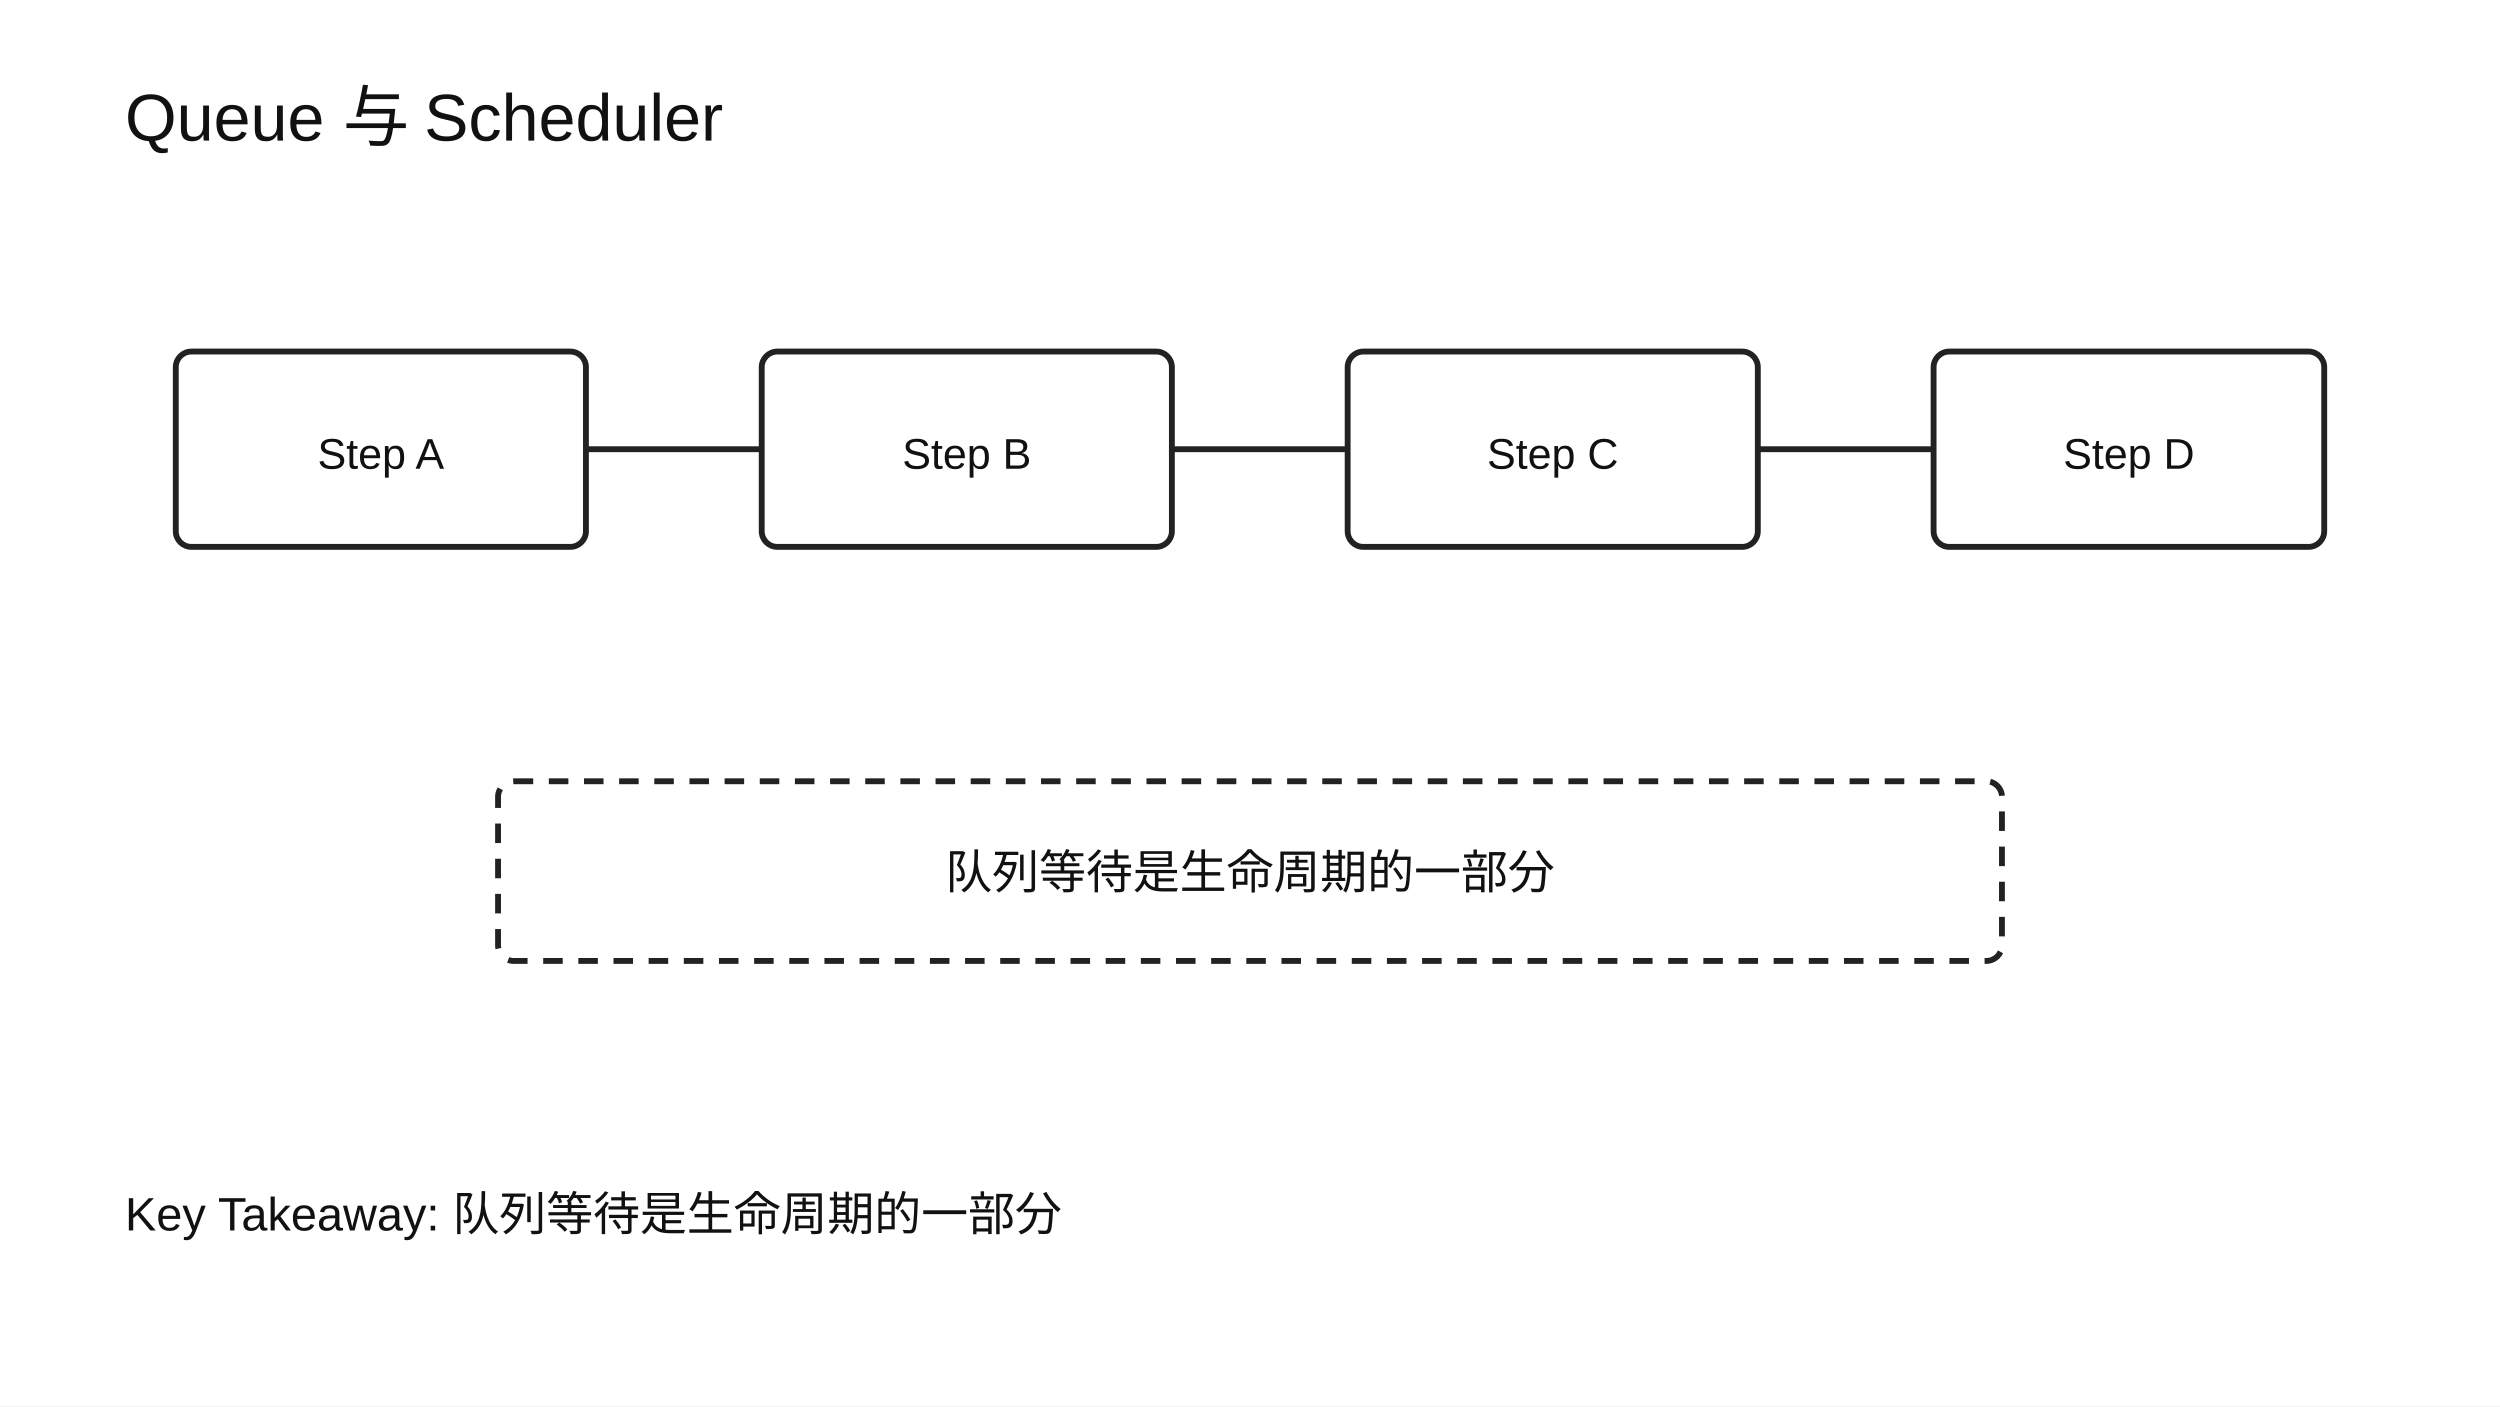
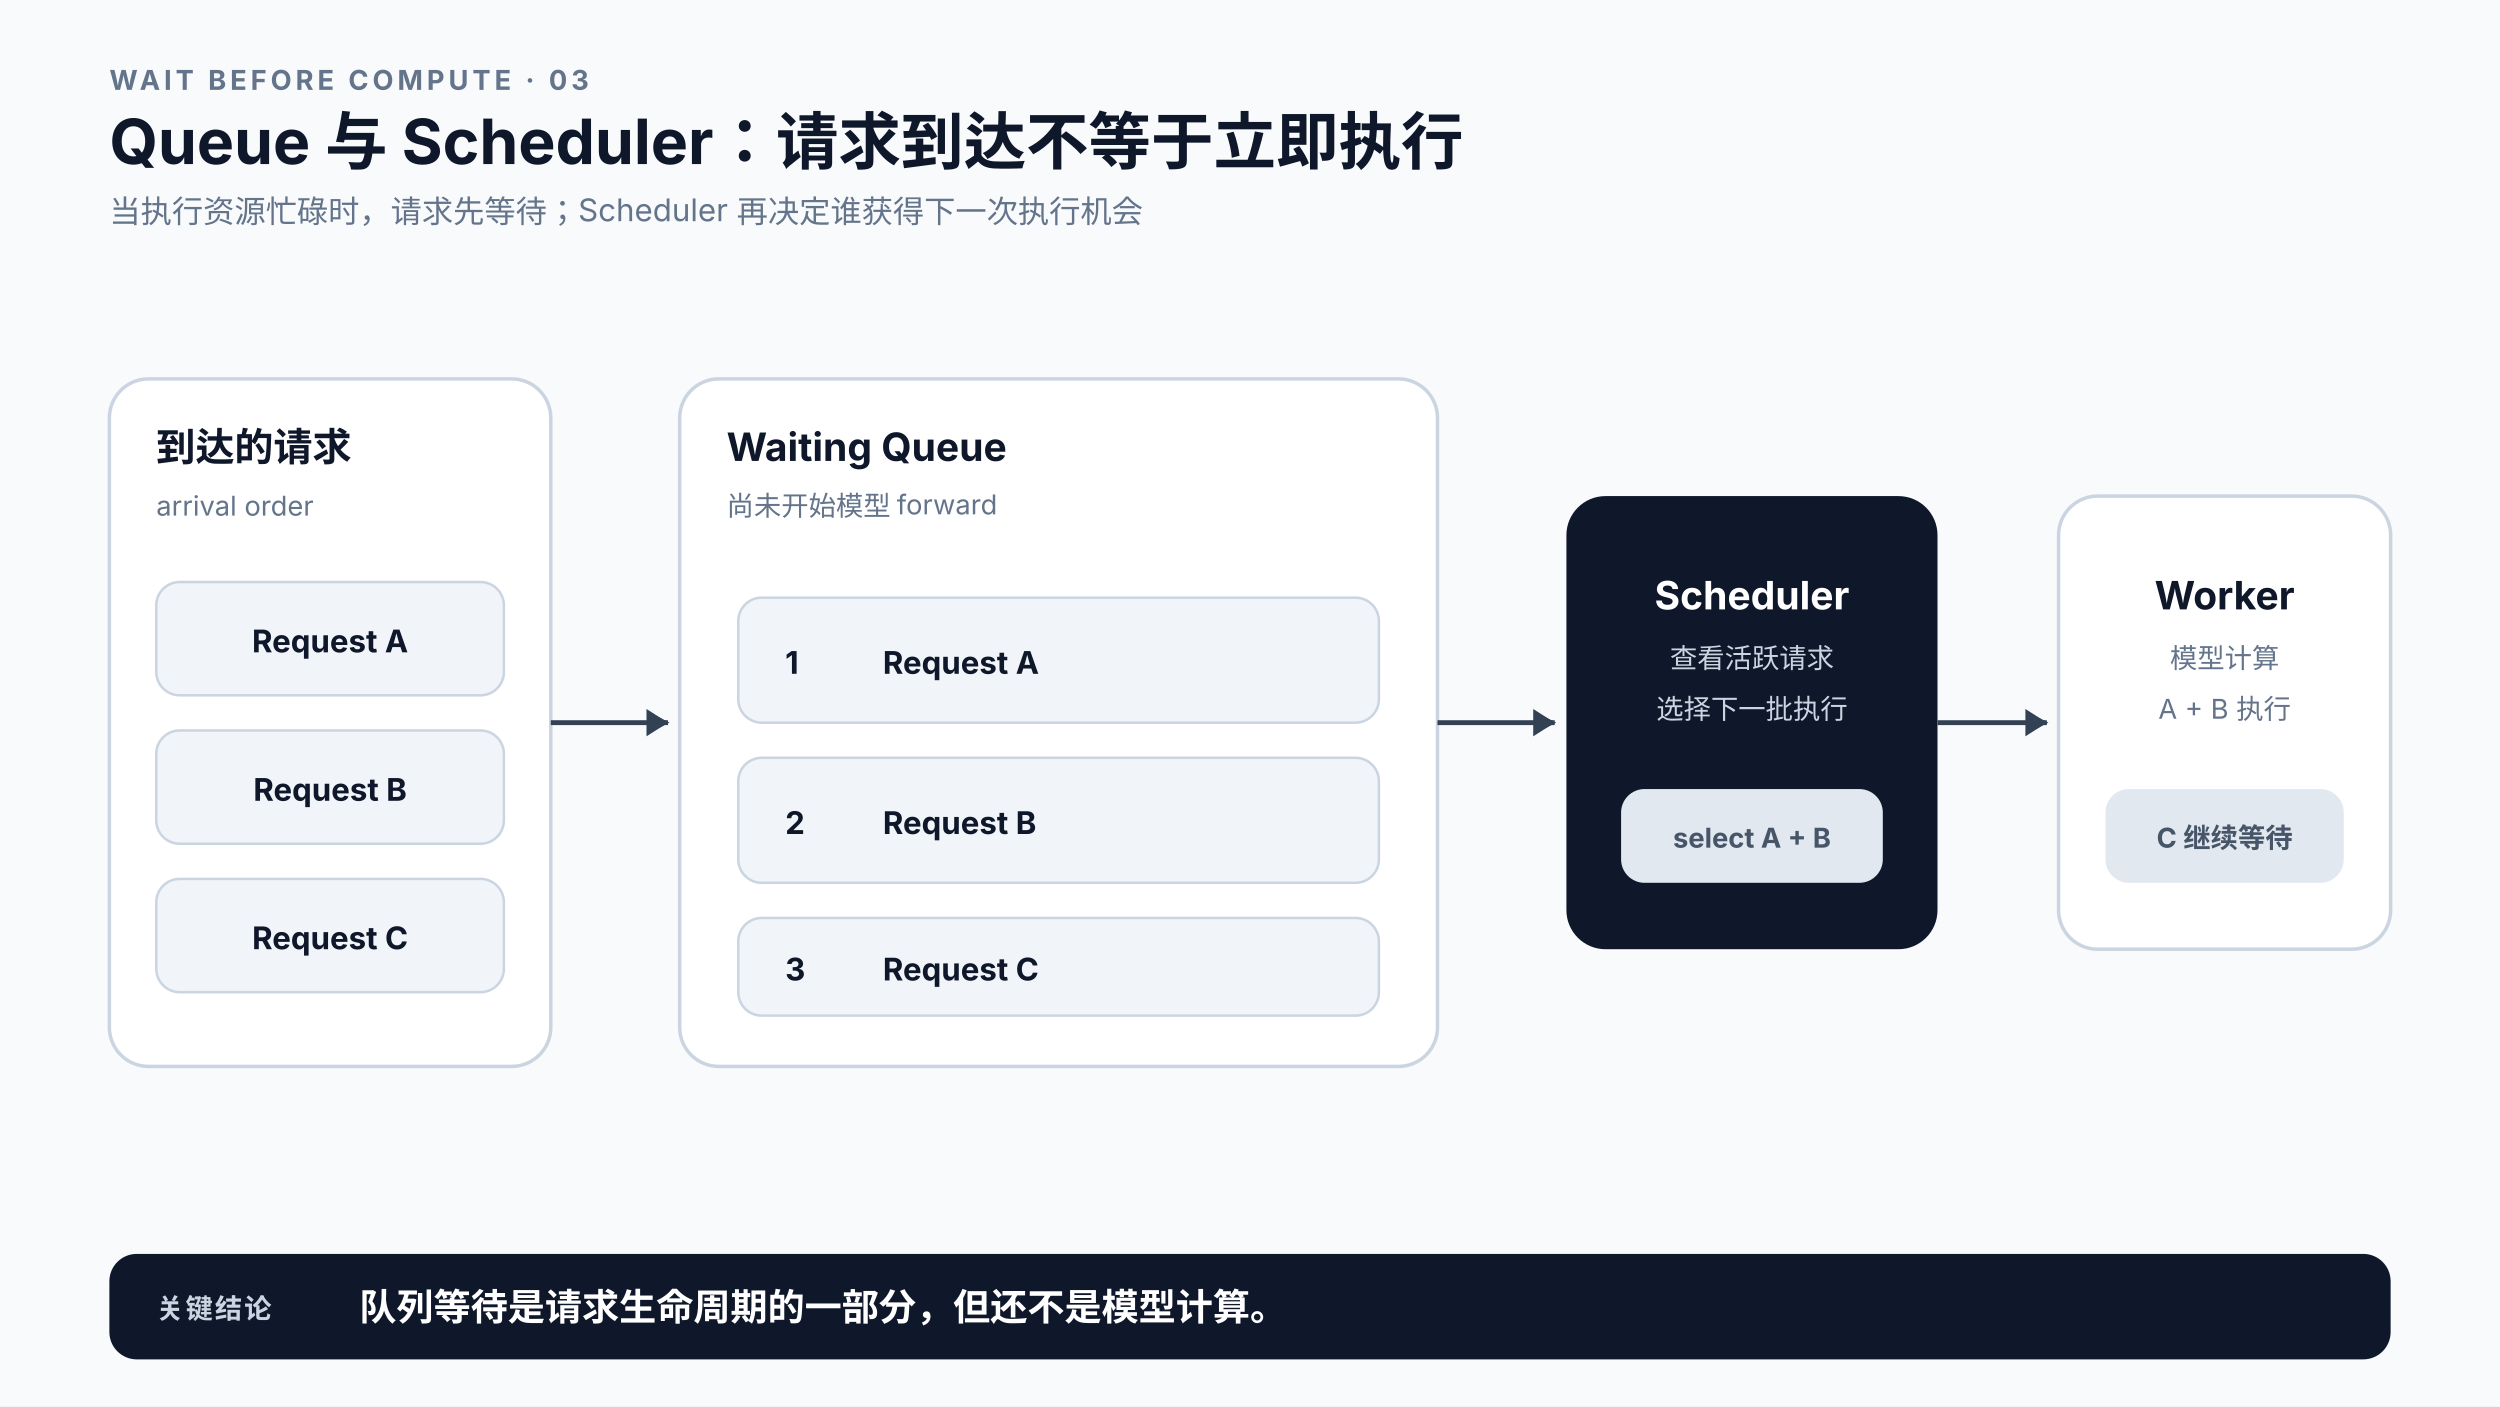
- <svg xmlns="http://www.w3.org/2000/svg" width="1280" height="720" viewBox="0 0 1280 720">
-   <rect width="1280" height="720" fill="#fff" />
-   <text x="64" y="72" font-family="Arial, sans-serif" font-size="34" fill="#111">Queue 与 Scheduler</text>
-   <g fill="none" stroke="#222" stroke-width="3">
-     <rect x="90" y="180" width="210" height="100" rx="8" />
-     <rect x="390" y="180" width="210" height="100" rx="8" />
-     <rect x="690" y="180" width="210" height="100" rx="8" />
-     <rect x="990" y="180" width="200" height="100" rx="8" />
-     <path d="M300 230h90M600 230h90M900 230h90" />
-     <rect x="255" y="400" width="770" height="92" rx="8" stroke-dasharray="10 8" />
+ <svg xmlns="http://www.w3.org/2000/svg" width="1280" height="720" viewBox="0 0 1280 720" role="img" aria-labelledby="fig-title fig-desc" data-figure-system="chapter01-v2" fill="#0F172A">
+   <defs>
+     <marker id="arrow" viewBox="0 0 10 10" refX="9" refY="5" markerWidth="8" markerHeight="8" orient="auto" markerUnits="userSpaceOnUse">
+       <path d="M0 0L10 5L0 10Z" fill="#334155" />
+     </marker>
+     <style>
+     text{font-family:-apple-system,BlinkMacSystemFont,"Segoe UI","PingFang SC","Microsoft YaHei",sans-serif}.k{font-size:14px;font-weight:700;letter-spacing:2px;fill:#64748B}.t{font-size:32px;font-weight:750}.sub{font-size:16px;fill:#64748B}.panel{fill:#FFFFFF;stroke:#CBD5E1;stroke-width:1.8}.dark{fill:#0F172A}.h{font-size:20px;font-weight:750}.hl{font-size:20px;font-weight:750;fill:#FFFFFF}.s{font-size:14px;fill:#64748B}.sl{font-size:14px;fill:#CBD5E1}.req{fill:#F1F5F9;stroke:#CBD5E1;stroke-width:1.3}.rh{font-size:16px;font-weight:700}.flow{fill:none;stroke:#334155;stroke-width:2.5;marker-end:url(#arrow)}.wait{fill:#E2E8F0}.waitt{font-size:14px;font-weight:700;fill:#475569}.take{fill:#0F172A}.tl{font-size:14px;font-weight:700;letter-spacing:1px;fill:#CBD5E1}.tv{font-size:19px;font-weight:650;fill:#FFFFFF}
+   </style>
+   </defs>
+   <rect width="1280" height="720" fill="#F8FAFC" />
+   <text class="k" x="56" y="46">WAIT BEFORE COMPUTE · 03</text>
+   <text class="t" x="56" y="84">Queue 与 Scheduler：请求到达不等于立即执行</text>
+   <text class="sub" x="56" y="114">当执行资源忙碌时，请求先等待；Scheduler 再决定谁获得下一次执行机会</text>
+   <g transform="translate(56 194)">
+     <rect class="panel" width="226" height="352" rx="20" />
+     <text class="h" x="24" y="42">到达的请求</text>
+     <text class="s" x="24" y="70">arrival order</text>
+     <rect class="req" x="24" y="104" width="178" height="58" rx="12" />
+     <text class="rh" x="113" y="140" text-anchor="middle">Request A</text>
+     <rect class="req" x="24" y="180" width="178" height="58" rx="12" />
+     <text class="rh" x="113" y="216" text-anchor="middle">Request B</text>
+     <rect class="req" x="24" y="256" width="178" height="58" rx="12" />
+     <text class="rh" x="113" y="292" text-anchor="middle">Request C</text>
  </g>
-   <g font-family="Arial, sans-serif" fill="#111" text-anchor="middle">
-     <text x="195" y="240" font-size="22">Step A</text>
-     <text x="495" y="240" font-size="22">Step B</text>
-     <text x="795" y="240" font-size="22">Step C</text>
-     <text x="1090" y="240" font-size="22">Step D</text>
-     <text x="640" y="455" font-size="24">队列等待是生命周期的一部分</text>
+   <path class="flow" d="M282 370H342" />
+   <path d="M342 370l-11 -7v14z" fill="#334155" />
+   <g transform="translate(348 194)">
+     <rect class="panel" width="388" height="352" rx="20" />
+     <text class="h" x="24" y="42">Waiting Queue</text>
+     <text class="s" x="24" y="70">尚未开始模型 forward</text>
+     <rect class="req" x="30" y="112" width="328" height="64" rx="12" />
+     <text class="rh" x="54" y="151">1</text>
+     <text class="rh" x="104" y="151">Request A</text>
+     <rect class="req" x="30" y="194" width="328" height="64" rx="12" />
+     <text class="rh" x="54" y="233">2</text>
+     <text class="rh" x="104" y="233">Request B</text>
+     <rect class="req" x="30" y="276" width="328" height="50" rx="12" />
+     <text class="rh" x="54" y="308">3</text>
+     <text class="rh" x="104" y="308">Request C</text>
  </g>
-   <text x="64" y="630" font-family="Arial, sans-serif" font-size="24" fill="#111">Key Takeaway: 队列等待是生命周期的一部分</text>
+   <path class="flow" d="M736 370H796" />
+   <path d="M796 370l-11 -7v14z" fill="#334155" />
+   <g transform="translate(802 254)">
+     <rect class="dark" width="190" height="232" rx="20" />
+     <text class="hl" x="95" y="58" text-anchor="middle" fill="#FFFFFF">Scheduler</text>
+     <text class="sl" x="95" y="88" text-anchor="middle" fill="#CBD5E1">查看活跃请求</text>
+     <text class="sl" x="95" y="114" text-anchor="middle" fill="#CBD5E1">选择下一批执行</text>
+     <rect class="wait" x="28" y="150" width="134" height="48" rx="12" />
+     <text class="waitt" x="95" y="180" text-anchor="middle">select A + B</text>
+   </g>
+   <path class="flow" d="M992 370H1048" />
+   <path d="M1048 370l-11 -7v14z" fill="#334155" />
+   <g transform="translate(1054 254)">
+     <rect class="panel" width="170" height="232" rx="20" />
+     <text class="h" x="85" y="58" text-anchor="middle">Worker</text>
+     <text class="s" x="85" y="88" text-anchor="middle">模型计算</text>
+     <text class="s" x="85" y="114" text-anchor="middle">A + B 执行</text>
+     <rect class="wait" x="24" y="150" width="122" height="48" rx="12" />
+     <text class="waitt" x="85" y="180" text-anchor="middle">C 继续等待</text>
+   </g>
+   <rect class="take" x="56" y="642" width="1168" height="54" rx="14" />
+   <text class="tl" x="80" y="675" fill="#CBD5E1">关键结论</text>
+   <text class="tv" x="184" y="676" fill="#FFFFFF">队列等待是请求生命周期的一部分，但还不是模型计算。</text>
</svg>
